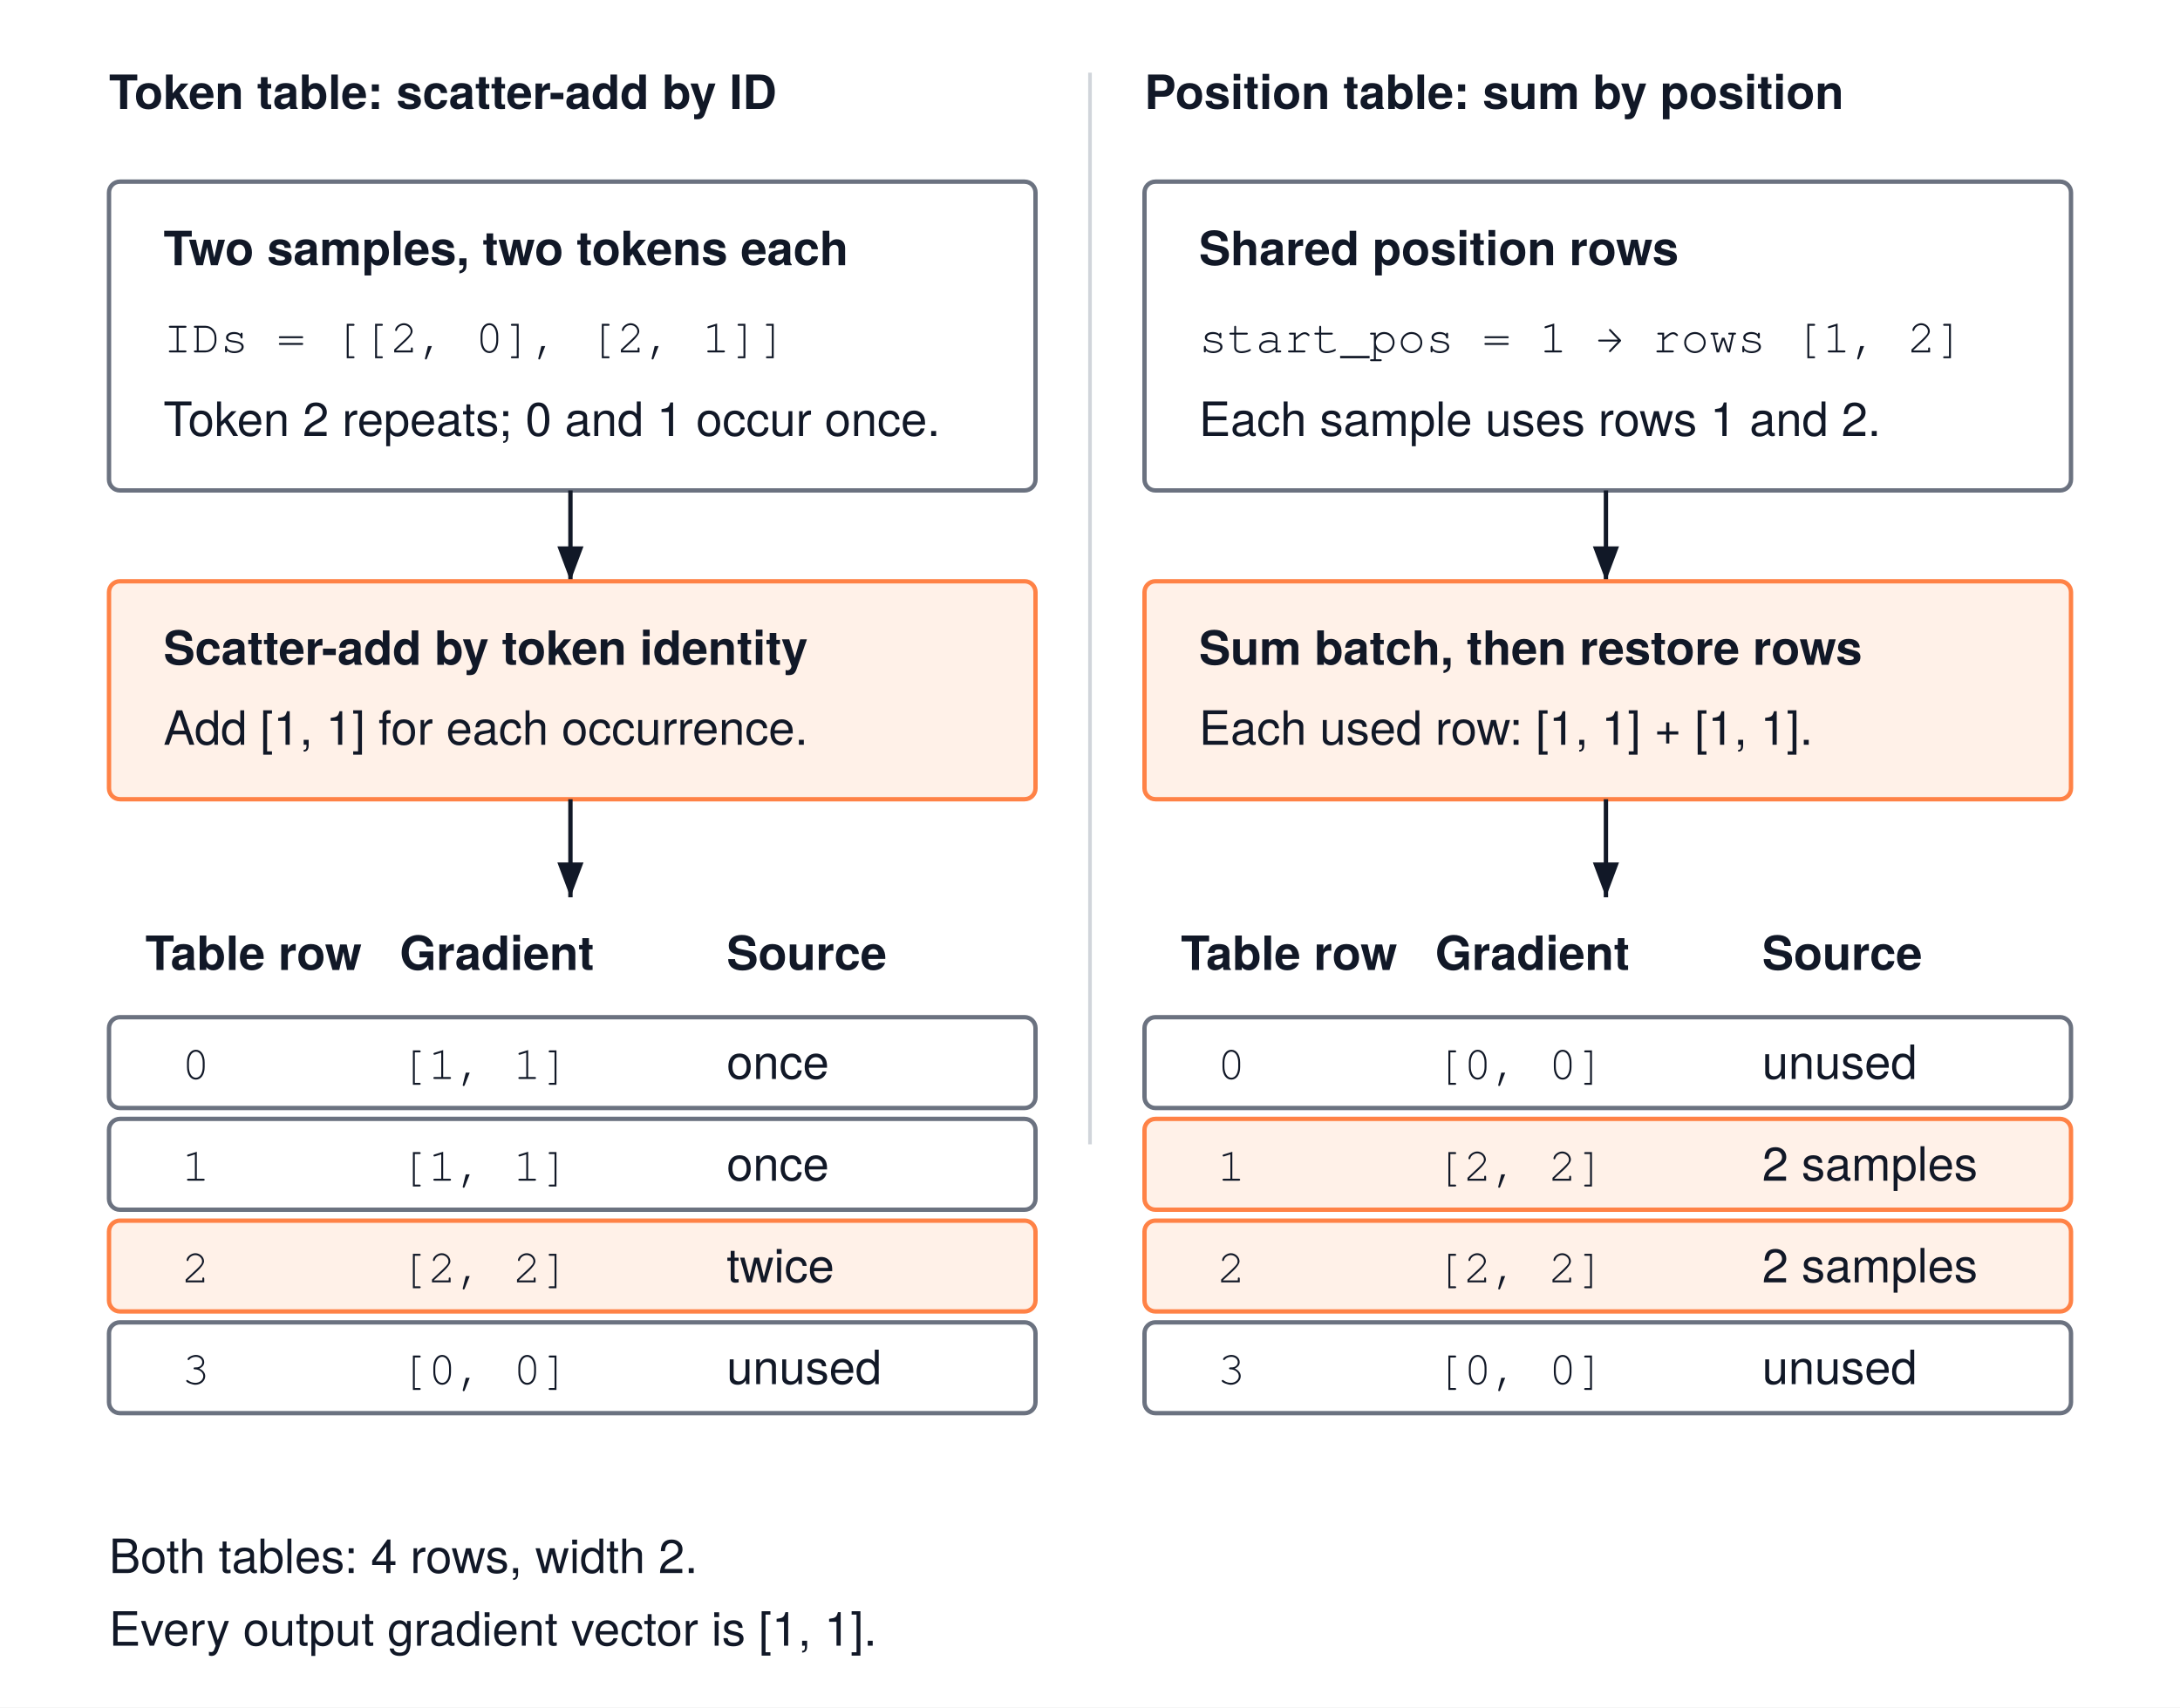
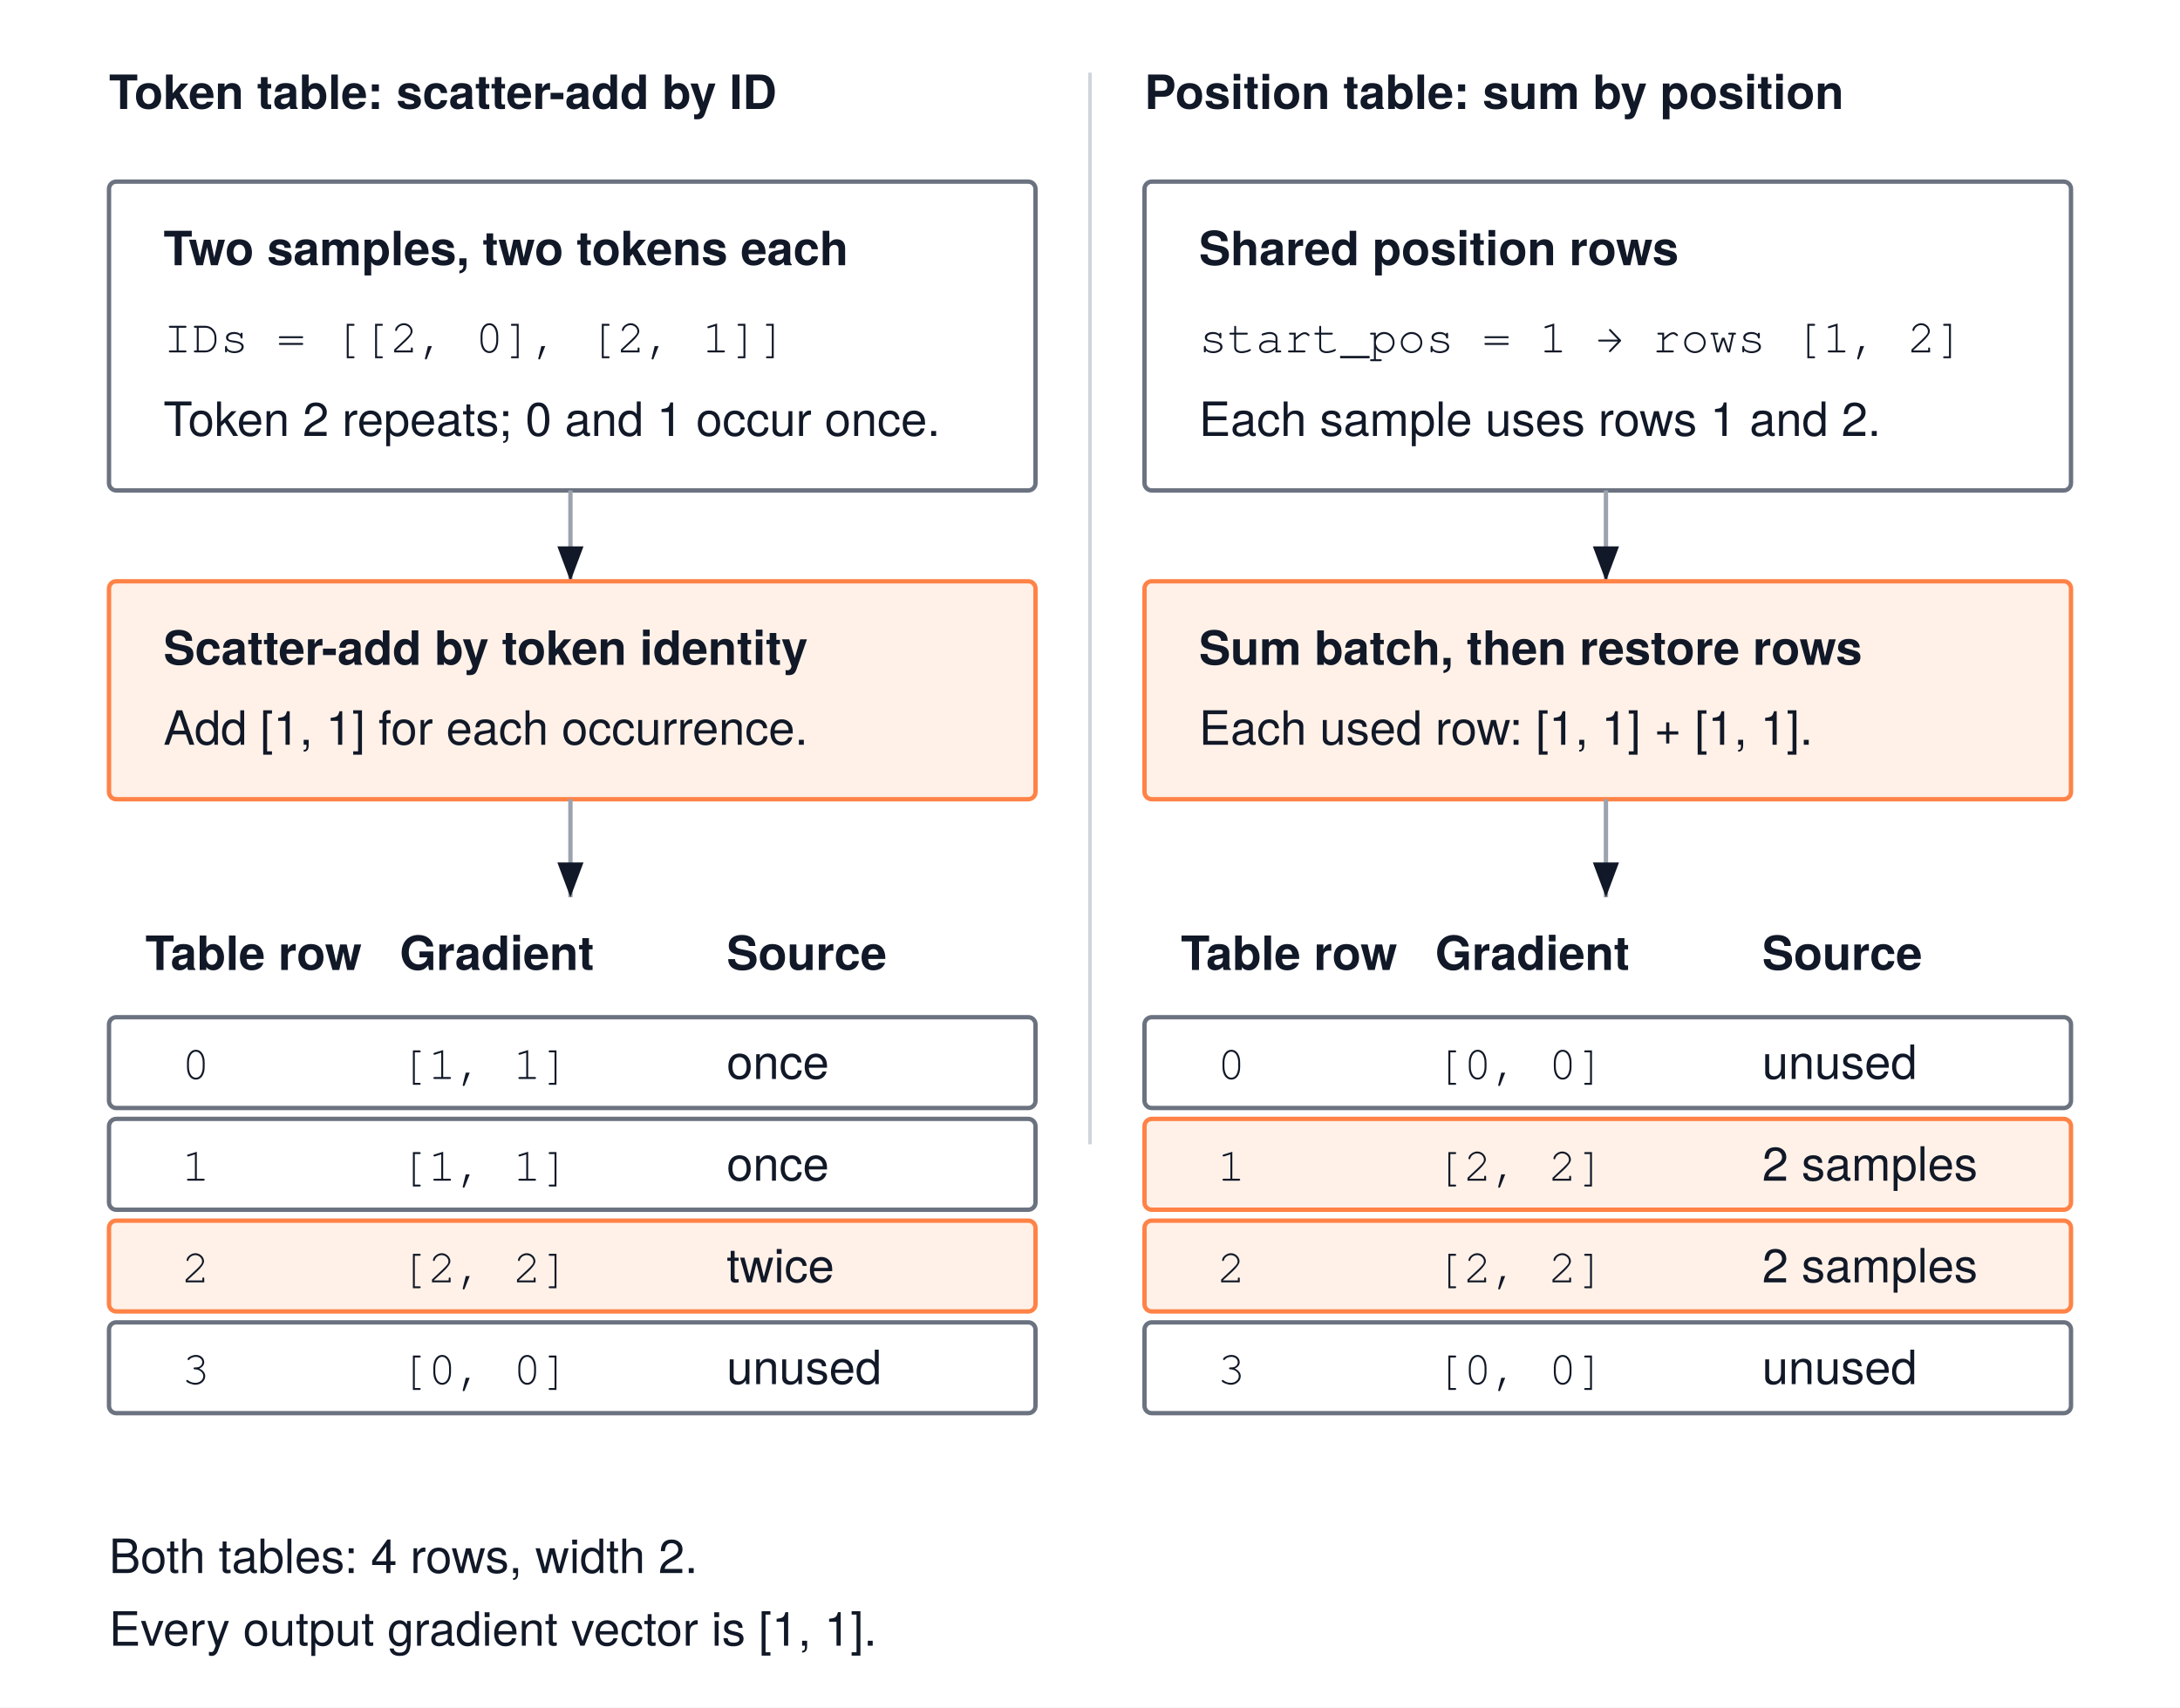
<svg xmlns="http://www.w3.org/2000/svg" width="600" height="470" viewBox="0 0 600 470" font-family="'TeX Gyre Heros', -apple-system, BlinkMacSystemFont, 'Segoe UI', 'Helvetica Neue', Arial, sans-serif">
  <rect width="600" height="470" fill="#FFFFFF" />
  <defs>
    <marker id="arrow" markerWidth="8" markerHeight="6" refX="8" refY="3" orient="auto">
      <path d="M0 0 L8 3 L0 6 Z" fill="#111827" />
    </marker>
  </defs>
  <text x="30" y="30" text-anchor="start" font-size="13" font-weight="700" fill="#111827">Token table: scatter-add by ID</text>
  <text x="315" y="30" text-anchor="start" font-size="13" font-weight="700" fill="#111827">Position table: sum by position</text>
  <path d="M300 20 V315" stroke="#D1D5DB" stroke-width="1" />
-   <rect x="30" y="50" width="255" height="85" rx="3" fill="#FFFFFF" stroke="#6B7280" stroke-width="1.2" />
+   <rect x="30" y="50" width="255" height="85" rx="2" fill="#FFFFFF" stroke="#6B7280" stroke-width="1.2" />
  <text x="45" y="73" text-anchor="start" font-size="13" font-weight="700" fill="#111827">Two samples, two tokens each</text>
  <text x="45" y="97" text-anchor="start" font-size="13" font-weight="400" fill="#111827" font-family="'TeX Gyre Cursor', 'Courier New', monospace">IDs = [[2, 0], [2, 1]]</text>
  <text x="45" y="120" text-anchor="start" font-size="13" font-weight="400" fill="#111827">Token 2 repeats; 0 and 1 occur once.</text>
-   <rect x="315" y="50" width="255" height="85" rx="3" fill="#FFFFFF" stroke="#6B7280" stroke-width="1.2" />
+   <rect x="315" y="50" width="255" height="85" rx="2" fill="#FFFFFF" stroke="#6B7280" stroke-width="1.2" />
  <text x="330" y="73" text-anchor="start" font-size="13" font-weight="700" fill="#111827">Shared position rows</text>
  <text x="330" y="97" text-anchor="start" font-size="13" font-weight="400" fill="#111827" font-family="'TeX Gyre Cursor', 'Courier New', monospace">start_pos = 1 → rows [1, 2]</text>
  <text x="330" y="120" text-anchor="start" font-size="13" font-weight="400" fill="#111827">Each sample uses rows 1 and 2.</text>
-   <path d="M157 135 V160" fill="none" stroke="#111827" stroke-width="1.2" marker-end="url(#arrow)" />
-   <path d="M442 135 V160" fill="none" stroke="#111827" stroke-width="1.2" marker-end="url(#arrow)" />
-   <rect x="30" y="160" width="255" height="60" rx="3" fill="#fff1e8" stroke="#ff8246" stroke-width="1.2" />
+   <path d="M157 135 V160" fill="none" stroke="#9ca3af" stroke-width="1.2" marker-end="url(#arrow)" />
+   <path d="M442 135 V160" fill="none" stroke="#9ca3af" stroke-width="1.2" marker-end="url(#arrow)" />
+   <rect x="30" y="160" width="255" height="60" rx="2" fill="#fff1e8" stroke="#ff8246" stroke-width="1.2" />
  <text x="45" y="183" text-anchor="start" font-size="13" font-weight="700" fill="#111827">Scatter-add by token identity</text>
  <text x="45" y="205" text-anchor="start" font-size="13" font-weight="400" fill="#111827">Add [1, 1] for each occurrence.</text>
-   <rect x="315" y="160" width="255" height="60" rx="3" fill="#fff1e8" stroke="#ff8246" stroke-width="1.2" />
+   <rect x="315" y="160" width="255" height="60" rx="2" fill="#fff1e8" stroke="#ff8246" stroke-width="1.2" />
  <text x="330" y="183" text-anchor="start" font-size="13" font-weight="700" fill="#111827">Sum batch, then restore rows</text>
  <text x="330" y="205" text-anchor="start" font-size="13" font-weight="400" fill="#111827">Each used row: [1, 1] + [1, 1].</text>
-   <path d="M157 220 V247" fill="none" stroke="#111827" stroke-width="1.2" marker-end="url(#arrow)" />
-   <path d="M442 220 V247" fill="none" stroke="#111827" stroke-width="1.2" marker-end="url(#arrow)" />
+   <path d="M157 220 V247" fill="none" stroke="#9ca3af" stroke-width="1.2" marker-end="url(#arrow)" />
+   <path d="M442 220 V247" fill="none" stroke="#9ca3af" stroke-width="1.2" marker-end="url(#arrow)" />
  <text x="40" y="267" text-anchor="start" font-size="13" font-weight="700" fill="#111827">Table row</text>
  <text x="110" y="267" text-anchor="start" font-size="13" font-weight="700" fill="#111827">Gradient</text>
  <text x="200" y="267" text-anchor="start" font-size="13" font-weight="700" fill="#111827">Source</text>
-   <rect x="30" y="280" width="255" height="25" rx="3" fill="#FFFFFF" stroke="#6B7280" stroke-width="1.2" />
+   <rect x="30" y="280" width="255" height="25" rx="2" fill="#FFFFFF" stroke="#6B7280" stroke-width="1.2" />
  <text x="50" y="297" text-anchor="start" font-size="13" font-weight="400" fill="#111827" font-family="'TeX Gyre Cursor', 'Courier New', monospace">0</text>
  <text x="110" y="297" text-anchor="start" font-size="13" font-weight="400" fill="#111827" font-family="'TeX Gyre Cursor', 'Courier New', monospace">[1, 1]</text>
  <text x="200" y="297" text-anchor="start" font-size="13" font-weight="400" fill="#111827">once</text>
-   <rect x="30" y="308" width="255" height="25" rx="3" fill="#FFFFFF" stroke="#6B7280" stroke-width="1.2" />
+   <rect x="30" y="308" width="255" height="25" rx="2" fill="#FFFFFF" stroke="#6B7280" stroke-width="1.2" />
  <text x="50" y="325" text-anchor="start" font-size="13" font-weight="400" fill="#111827" font-family="'TeX Gyre Cursor', 'Courier New', monospace">1</text>
  <text x="110" y="325" text-anchor="start" font-size="13" font-weight="400" fill="#111827" font-family="'TeX Gyre Cursor', 'Courier New', monospace">[1, 1]</text>
  <text x="200" y="325" text-anchor="start" font-size="13" font-weight="400" fill="#111827">once</text>
-   <rect x="30" y="336" width="255" height="25" rx="3" fill="#fff1e8" stroke="#ff8246" stroke-width="1.2" />
+   <rect x="30" y="336" width="255" height="25" rx="2" fill="#fff1e8" stroke="#ff8246" stroke-width="1.2" />
  <text x="50" y="353" text-anchor="start" font-size="13" font-weight="400" fill="#111827" font-family="'TeX Gyre Cursor', 'Courier New', monospace">2</text>
  <text x="110" y="353" text-anchor="start" font-size="13" font-weight="400" fill="#111827" font-family="'TeX Gyre Cursor', 'Courier New', monospace">[2, 2]</text>
  <text x="200" y="353" text-anchor="start" font-size="13" font-weight="400" fill="#111827">twice</text>
-   <rect x="30" y="364" width="255" height="25" rx="3" fill="#FFFFFF" stroke="#6B7280" stroke-width="1.2" />
+   <rect x="30" y="364" width="255" height="25" rx="2" fill="#FFFFFF" stroke="#6B7280" stroke-width="1.2" />
  <text x="50" y="381" text-anchor="start" font-size="13" font-weight="400" fill="#111827" font-family="'TeX Gyre Cursor', 'Courier New', monospace">3</text>
  <text x="110" y="381" text-anchor="start" font-size="13" font-weight="400" fill="#111827" font-family="'TeX Gyre Cursor', 'Courier New', monospace">[0, 0]</text>
  <text x="200" y="381" text-anchor="start" font-size="13" font-weight="400" fill="#111827">unused</text>
  <text x="325" y="267" text-anchor="start" font-size="13" font-weight="700" fill="#111827">Table row</text>
  <text x="395" y="267" text-anchor="start" font-size="13" font-weight="700" fill="#111827">Gradient</text>
  <text x="485" y="267" text-anchor="start" font-size="13" font-weight="700" fill="#111827">Source</text>
-   <rect x="315" y="280" width="255" height="25" rx="3" fill="#FFFFFF" stroke="#6B7280" stroke-width="1.2" />
+   <rect x="315" y="280" width="255" height="25" rx="2" fill="#FFFFFF" stroke="#6B7280" stroke-width="1.2" />
  <text x="335" y="297" text-anchor="start" font-size="13" font-weight="400" fill="#111827" font-family="'TeX Gyre Cursor', 'Courier New', monospace">0</text>
  <text x="395" y="297" text-anchor="start" font-size="13" font-weight="400" fill="#111827" font-family="'TeX Gyre Cursor', 'Courier New', monospace">[0, 0]</text>
  <text x="485" y="297" text-anchor="start" font-size="13" font-weight="400" fill="#111827">unused</text>
-   <rect x="315" y="308" width="255" height="25" rx="3" fill="#fff1e8" stroke="#ff8246" stroke-width="1.2" />
+   <rect x="315" y="308" width="255" height="25" rx="2" fill="#fff1e8" stroke="#ff8246" stroke-width="1.2" />
  <text x="335" y="325" text-anchor="start" font-size="13" font-weight="400" fill="#111827" font-family="'TeX Gyre Cursor', 'Courier New', monospace">1</text>
  <text x="395" y="325" text-anchor="start" font-size="13" font-weight="400" fill="#111827" font-family="'TeX Gyre Cursor', 'Courier New', monospace">[2, 2]</text>
  <text x="485" y="325" text-anchor="start" font-size="13" font-weight="400" fill="#111827">2 samples</text>
-   <rect x="315" y="336" width="255" height="25" rx="3" fill="#fff1e8" stroke="#ff8246" stroke-width="1.2" />
+   <rect x="315" y="336" width="255" height="25" rx="2" fill="#fff1e8" stroke="#ff8246" stroke-width="1.2" />
  <text x="335" y="353" text-anchor="start" font-size="13" font-weight="400" fill="#111827" font-family="'TeX Gyre Cursor', 'Courier New', monospace">2</text>
  <text x="395" y="353" text-anchor="start" font-size="13" font-weight="400" fill="#111827" font-family="'TeX Gyre Cursor', 'Courier New', monospace">[2, 2]</text>
  <text x="485" y="353" text-anchor="start" font-size="13" font-weight="400" fill="#111827">2 samples</text>
-   <rect x="315" y="364" width="255" height="25" rx="3" fill="#FFFFFF" stroke="#6B7280" stroke-width="1.2" />
+   <rect x="315" y="364" width="255" height="25" rx="2" fill="#FFFFFF" stroke="#6B7280" stroke-width="1.2" />
  <text x="335" y="381" text-anchor="start" font-size="13" font-weight="400" fill="#111827" font-family="'TeX Gyre Cursor', 'Courier New', monospace">3</text>
  <text x="395" y="381" text-anchor="start" font-size="13" font-weight="400" fill="#111827" font-family="'TeX Gyre Cursor', 'Courier New', monospace">[0, 0]</text>
  <text x="485" y="381" text-anchor="start" font-size="13" font-weight="400" fill="#111827">unused</text>
  <text x="30" y="433" text-anchor="start" font-size="13" font-weight="400" fill="#111827">Both tables: 4 rows, width 2.</text>
  <text x="30" y="453" text-anchor="start" font-size="13" font-weight="400" fill="#111827">Every output gradient vector is [1, 1].</text>
</svg>
